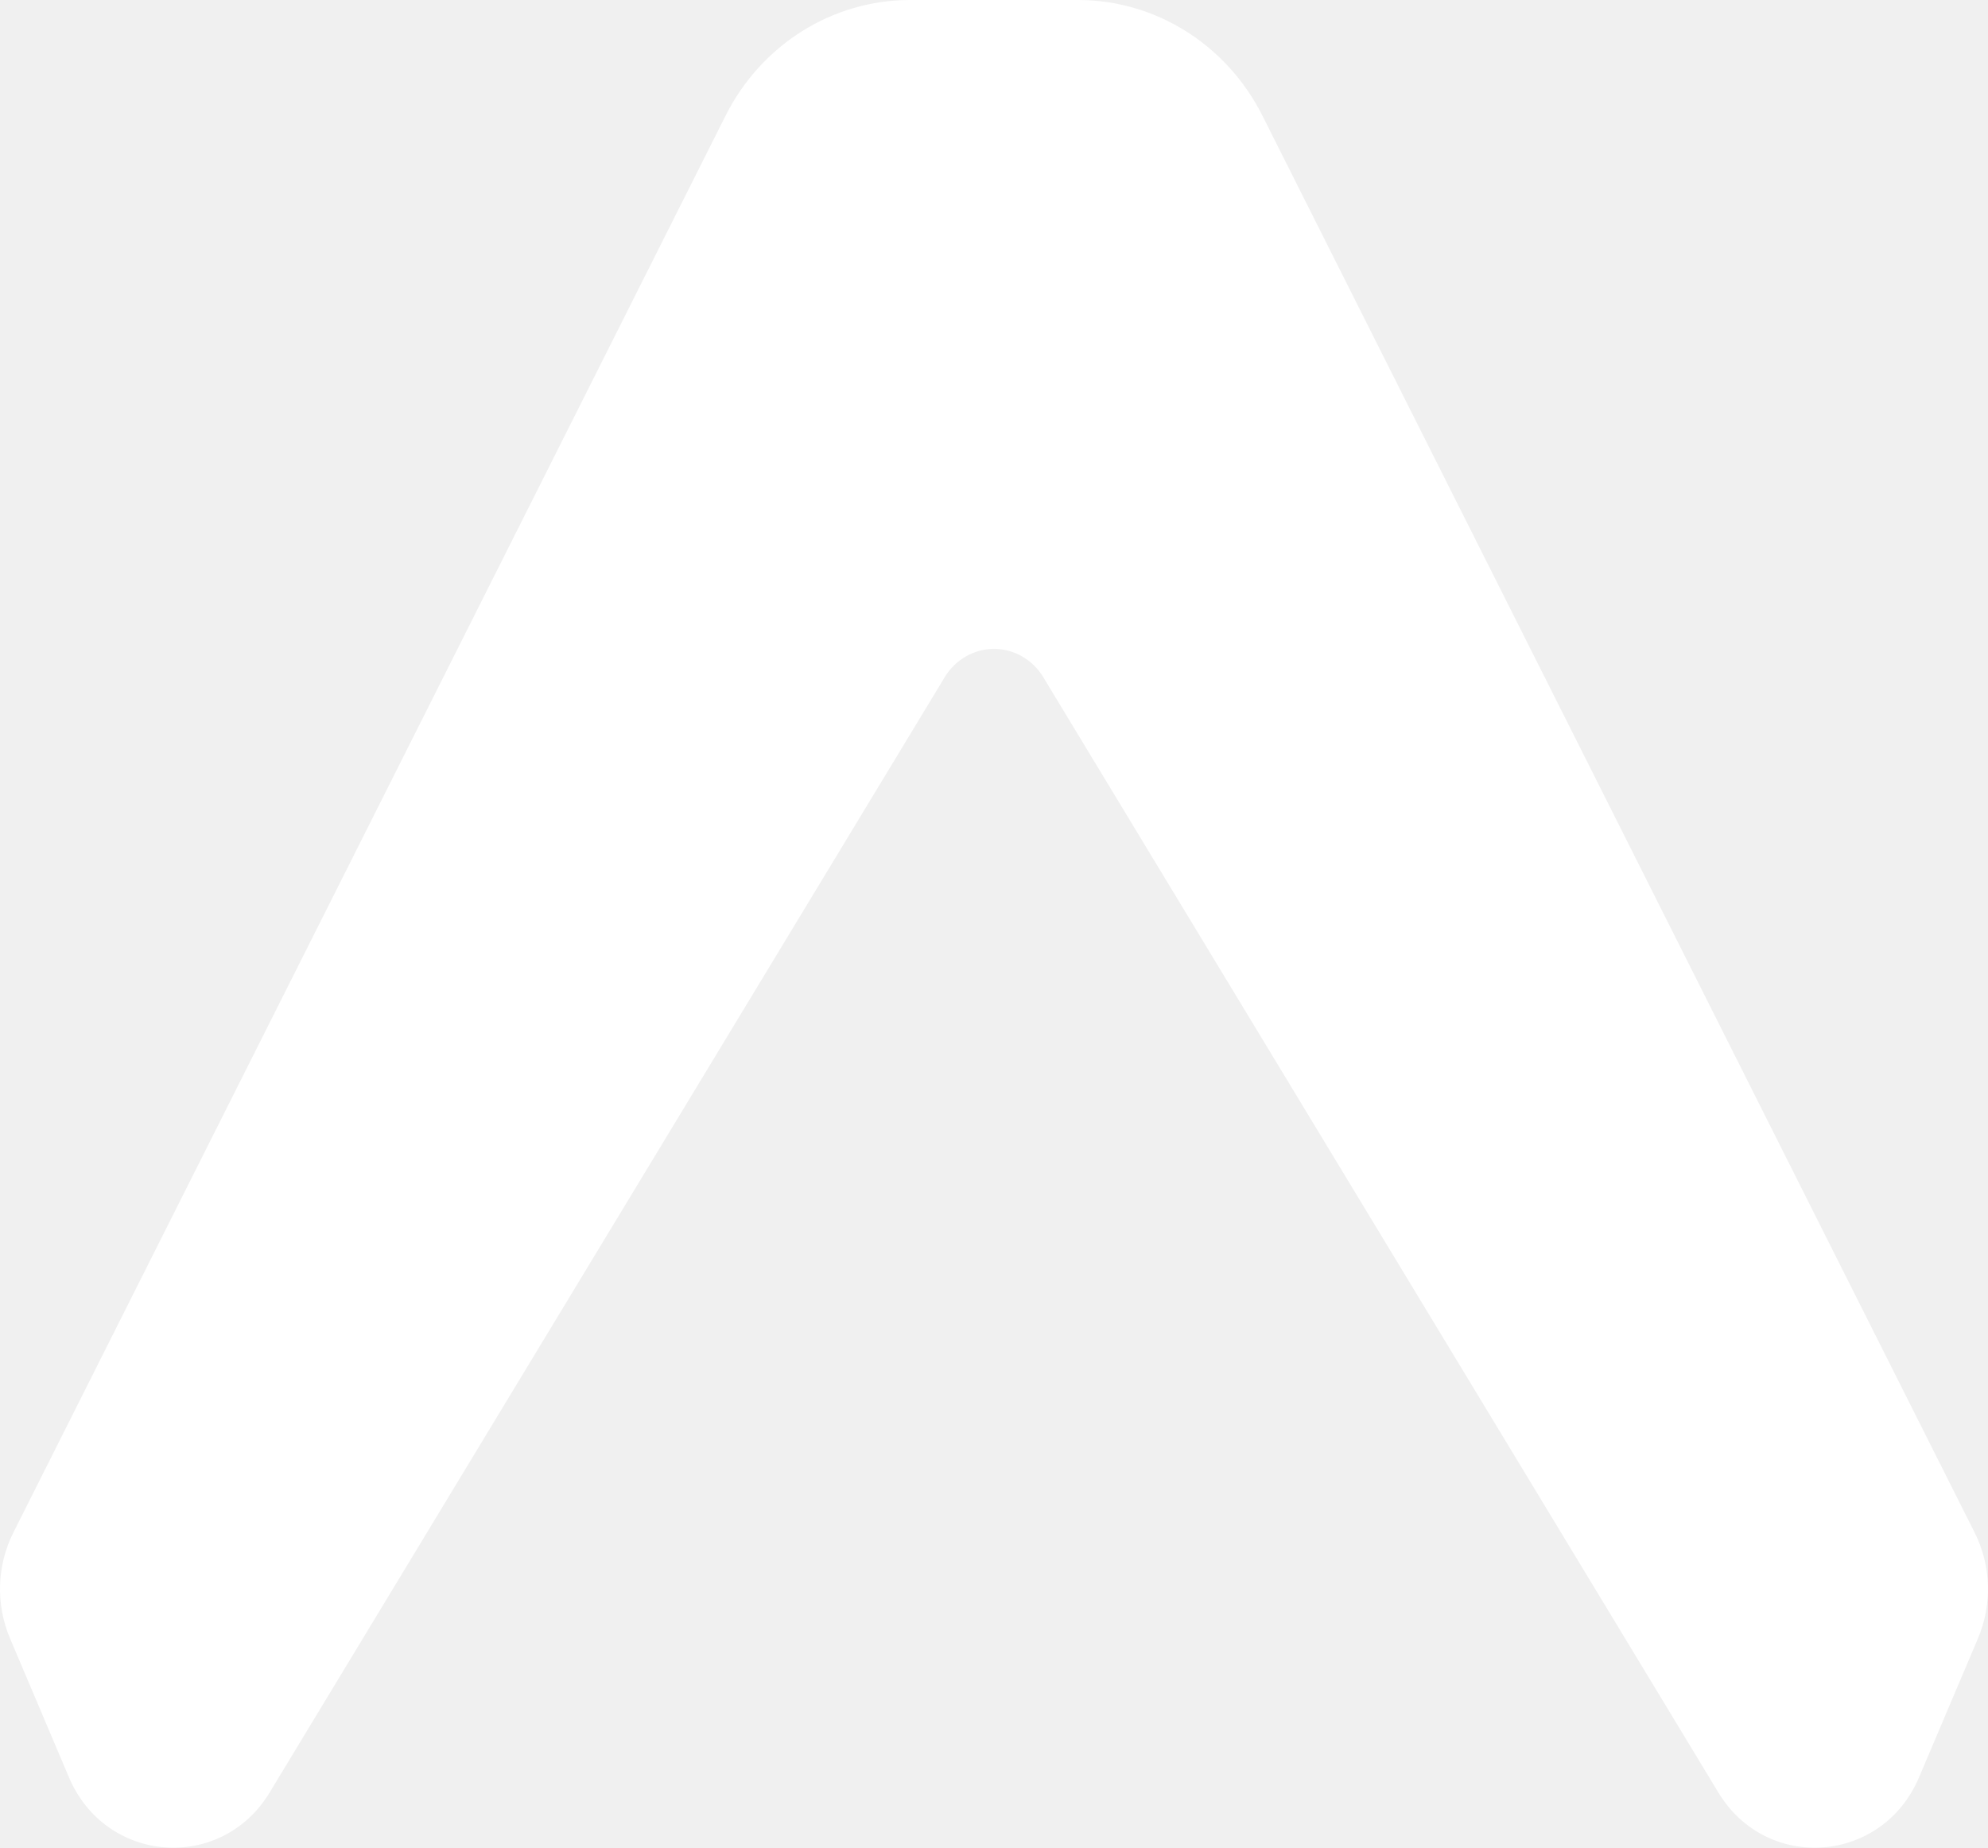
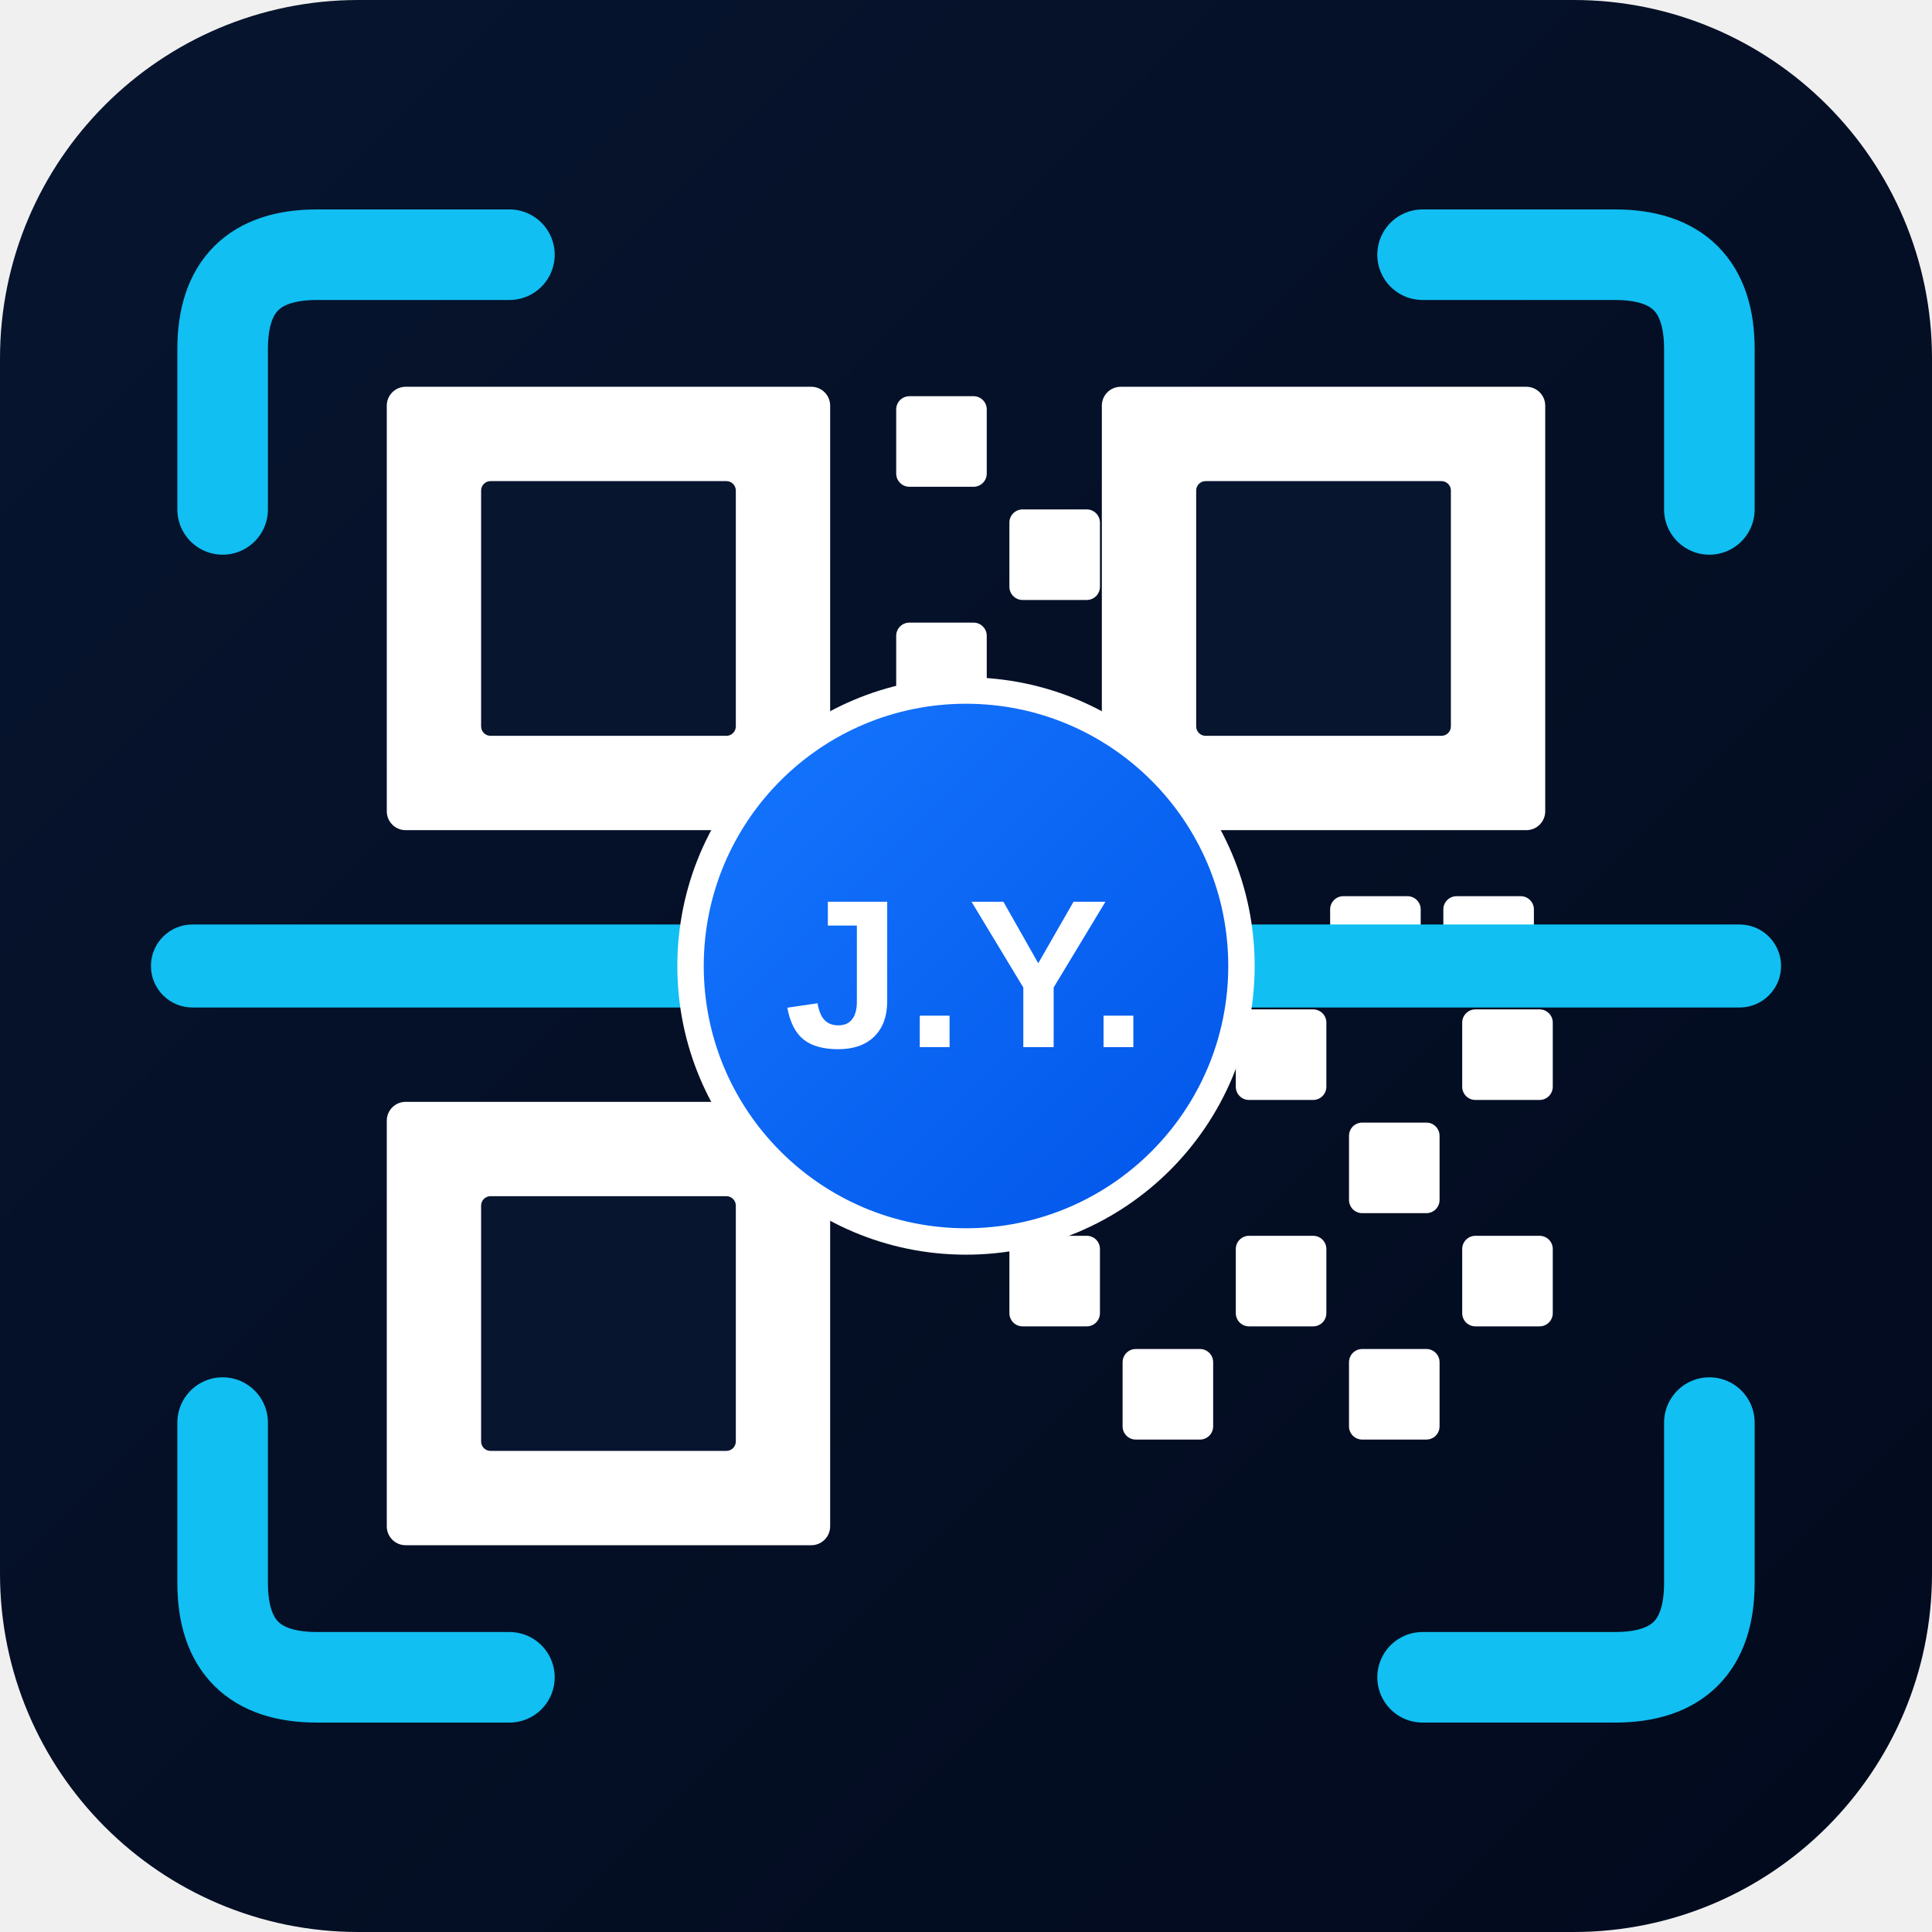
- <svg xmlns="http://www.w3.org/2000/svg" width="652" height="606" viewBox="0 0 652 606" fill="none">
-   <path d="M353.554 0H298.446C273.006 0 249.684 14.635 237.962 37.954L4.38 502.646C-1.043 513.435 -1.451 526.178 3.272 537.313L22.612 582.918C34.648 611.297 72.54 614.156 88.441 587.885L309.863 222.063C313.34 216.317 319.439 212.826 326 212.826C332.561 212.826 338.659 216.317 342.137 222.063L563.559 587.885C579.46 614.156 617.352 611.297 629.388 582.918L648.728 537.313C653.451 526.178 653.043 513.435 647.62 502.646L414.038 37.954C402.316 14.635 378.994 0 353.554 0Z" fill="white" />
+ <svg xmlns="http://www.w3.org/2000/svg" width="1024" height="1024" viewBox="0 0 1024 1024">
+   <defs>
+     <linearGradient id="bg" x1="0" y1="0" x2="1" y2="1">
+       <stop offset="0" stop-color="#07152F" />
+       <stop offset="1" stop-color="#020A1D" />
+     </linearGradient>
+     <linearGradient id="blue" x1="0" y1="0" x2="1" y2="1">
+       <stop offset="0" stop-color="#1677FF" />
+       <stop offset="1" stop-color="#0054E8" />
+     </linearGradient>
+   </defs>
+   <rect width="1024" height="1024" rx="190" fill="url(#bg)" />
+   <g fill="none" stroke="#11BFF2" stroke-width="48" stroke-linecap="round">
+     <path d="M118 270V185Q118 135 168 135H270" />
+     <path d="M754 135H856Q906 135 906 185V270" />
+     <path d="M118 754V839Q118 889 168 889H270" />
+     <path d="M754 889H856Q906 889 906 839V754" />
+   </g>
+   <g fill="white">
+     <rect x="205" y="205" width="235" height="235" rx="10" />
+     <rect x="255" y="255" width="135" height="135" rx="5" fill="#07152F" />
+     <rect x="584" y="205" width="235" height="235" rx="10" />
+     <rect x="634" y="255" width="135" height="135" rx="5" fill="#07152F" />
+     <rect x="205" y="584" width="235" height="235" rx="10" />
+     <rect x="255" y="634" width="135" height="135" rx="5" fill="#07152F" />
+     <rect x="475" y="210" width="48" height="48" rx="7" />
+     <rect x="535" y="270" width="48" height="48" rx="7" />
+     <rect x="475" y="330" width="48" height="48" rx="7" />
+     <rect x="535" y="390" width="48" height="48" rx="7" />
+     <rect x="705" y="475" width="48" height="48" rx="7" />
+     <rect x="765" y="475" width="48" height="48" rx="7" />
+     <rect x="475" y="475" width="48" height="48" rx="7" />
+     <rect x="535" y="475" width="48" height="48" rx="7" />
+     <rect x="595" y="475" width="48" height="48" rx="7" />
+     <rect x="655" y="535" width="48" height="48" rx="7" />
+     <rect x="715" y="595" width="48" height="48" rx="7" />
+     <rect x="775" y="655" width="48" height="48" rx="7" />
+     <rect x="475" y="595" width="48" height="48" rx="7" />
+     <rect x="535" y="655" width="48" height="48" rx="7" />
+     <rect x="595" y="715" width="48" height="48" rx="7" />
+     <rect x="655" y="655" width="48" height="48" rx="7" />
+     <rect x="715" y="715" width="48" height="48" rx="7" />
+     <rect x="775" y="535" width="48" height="48" rx="7" />
+   </g>
+   <rect x="80" y="490" width="864" height="44" rx="22" fill="#11BFF2" />
+   <circle cx="512" cy="512" r="146" fill="url(#blue)" stroke="white" stroke-width="14" />
+   <text x="512" y="555" text-anchor="middle" font-family="Arial, Helvetica, sans-serif" font-size="112" font-weight="700" letter-spacing="2" fill="white">J.Y.</text>
</svg>
